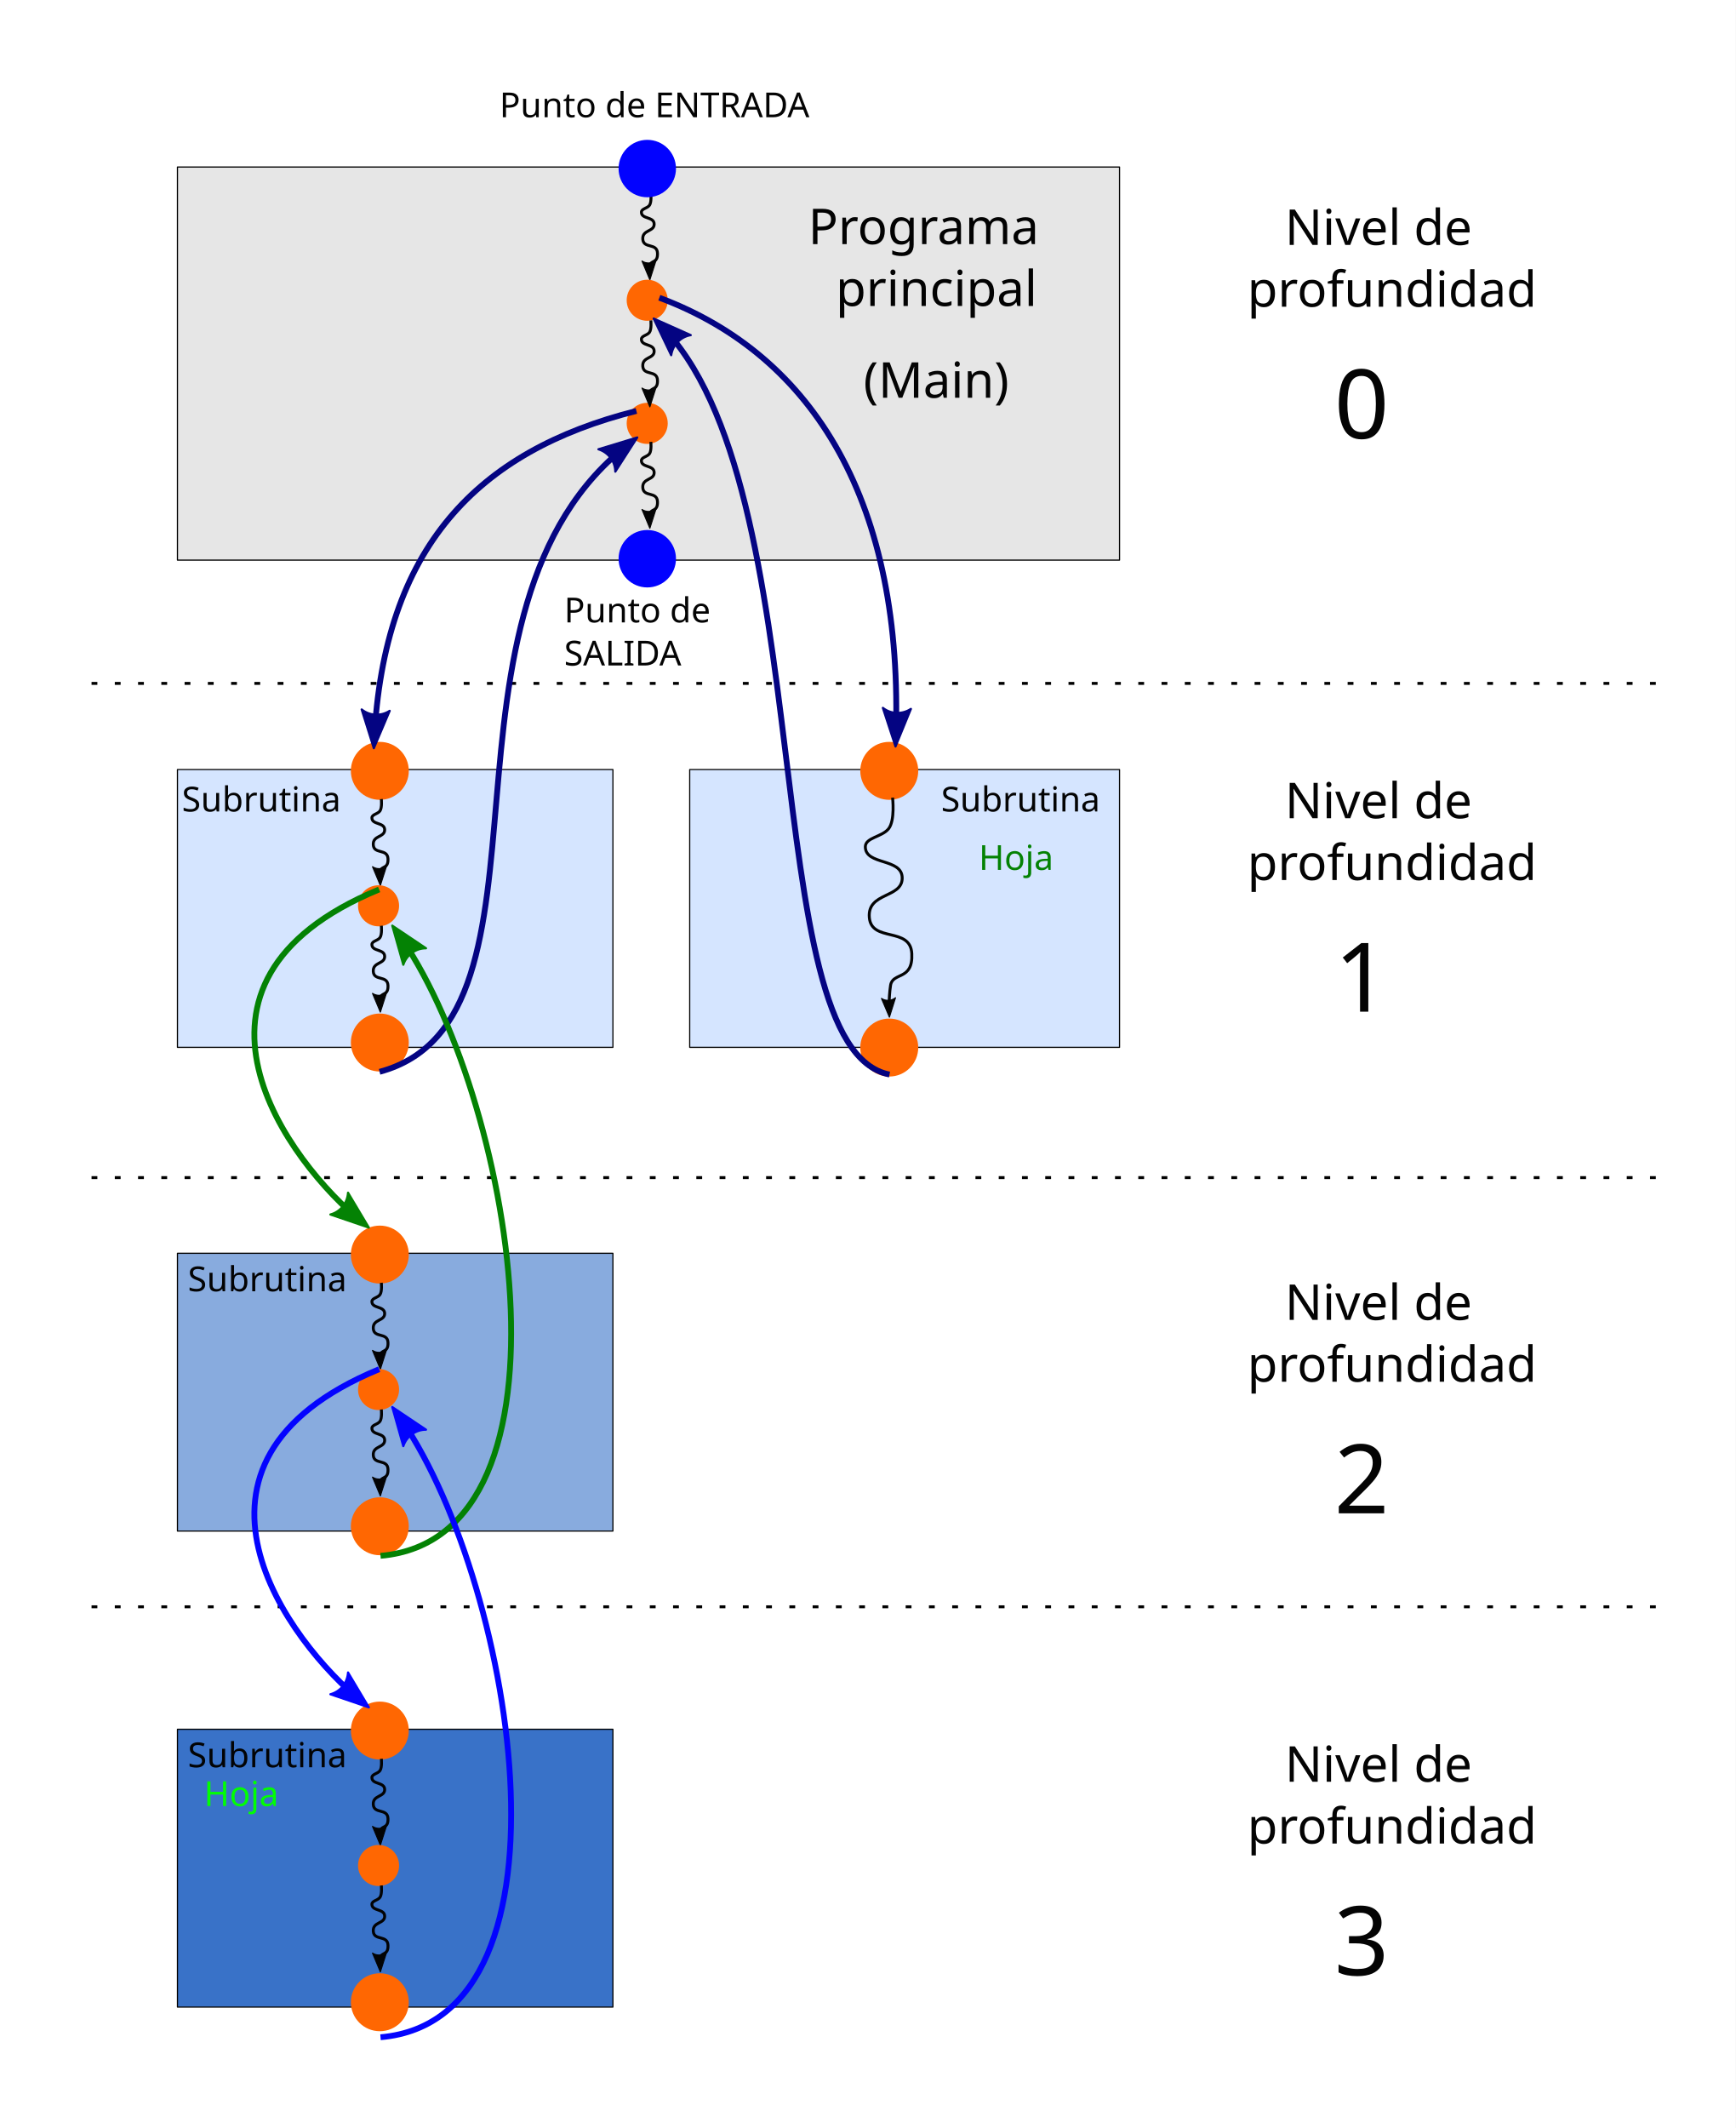
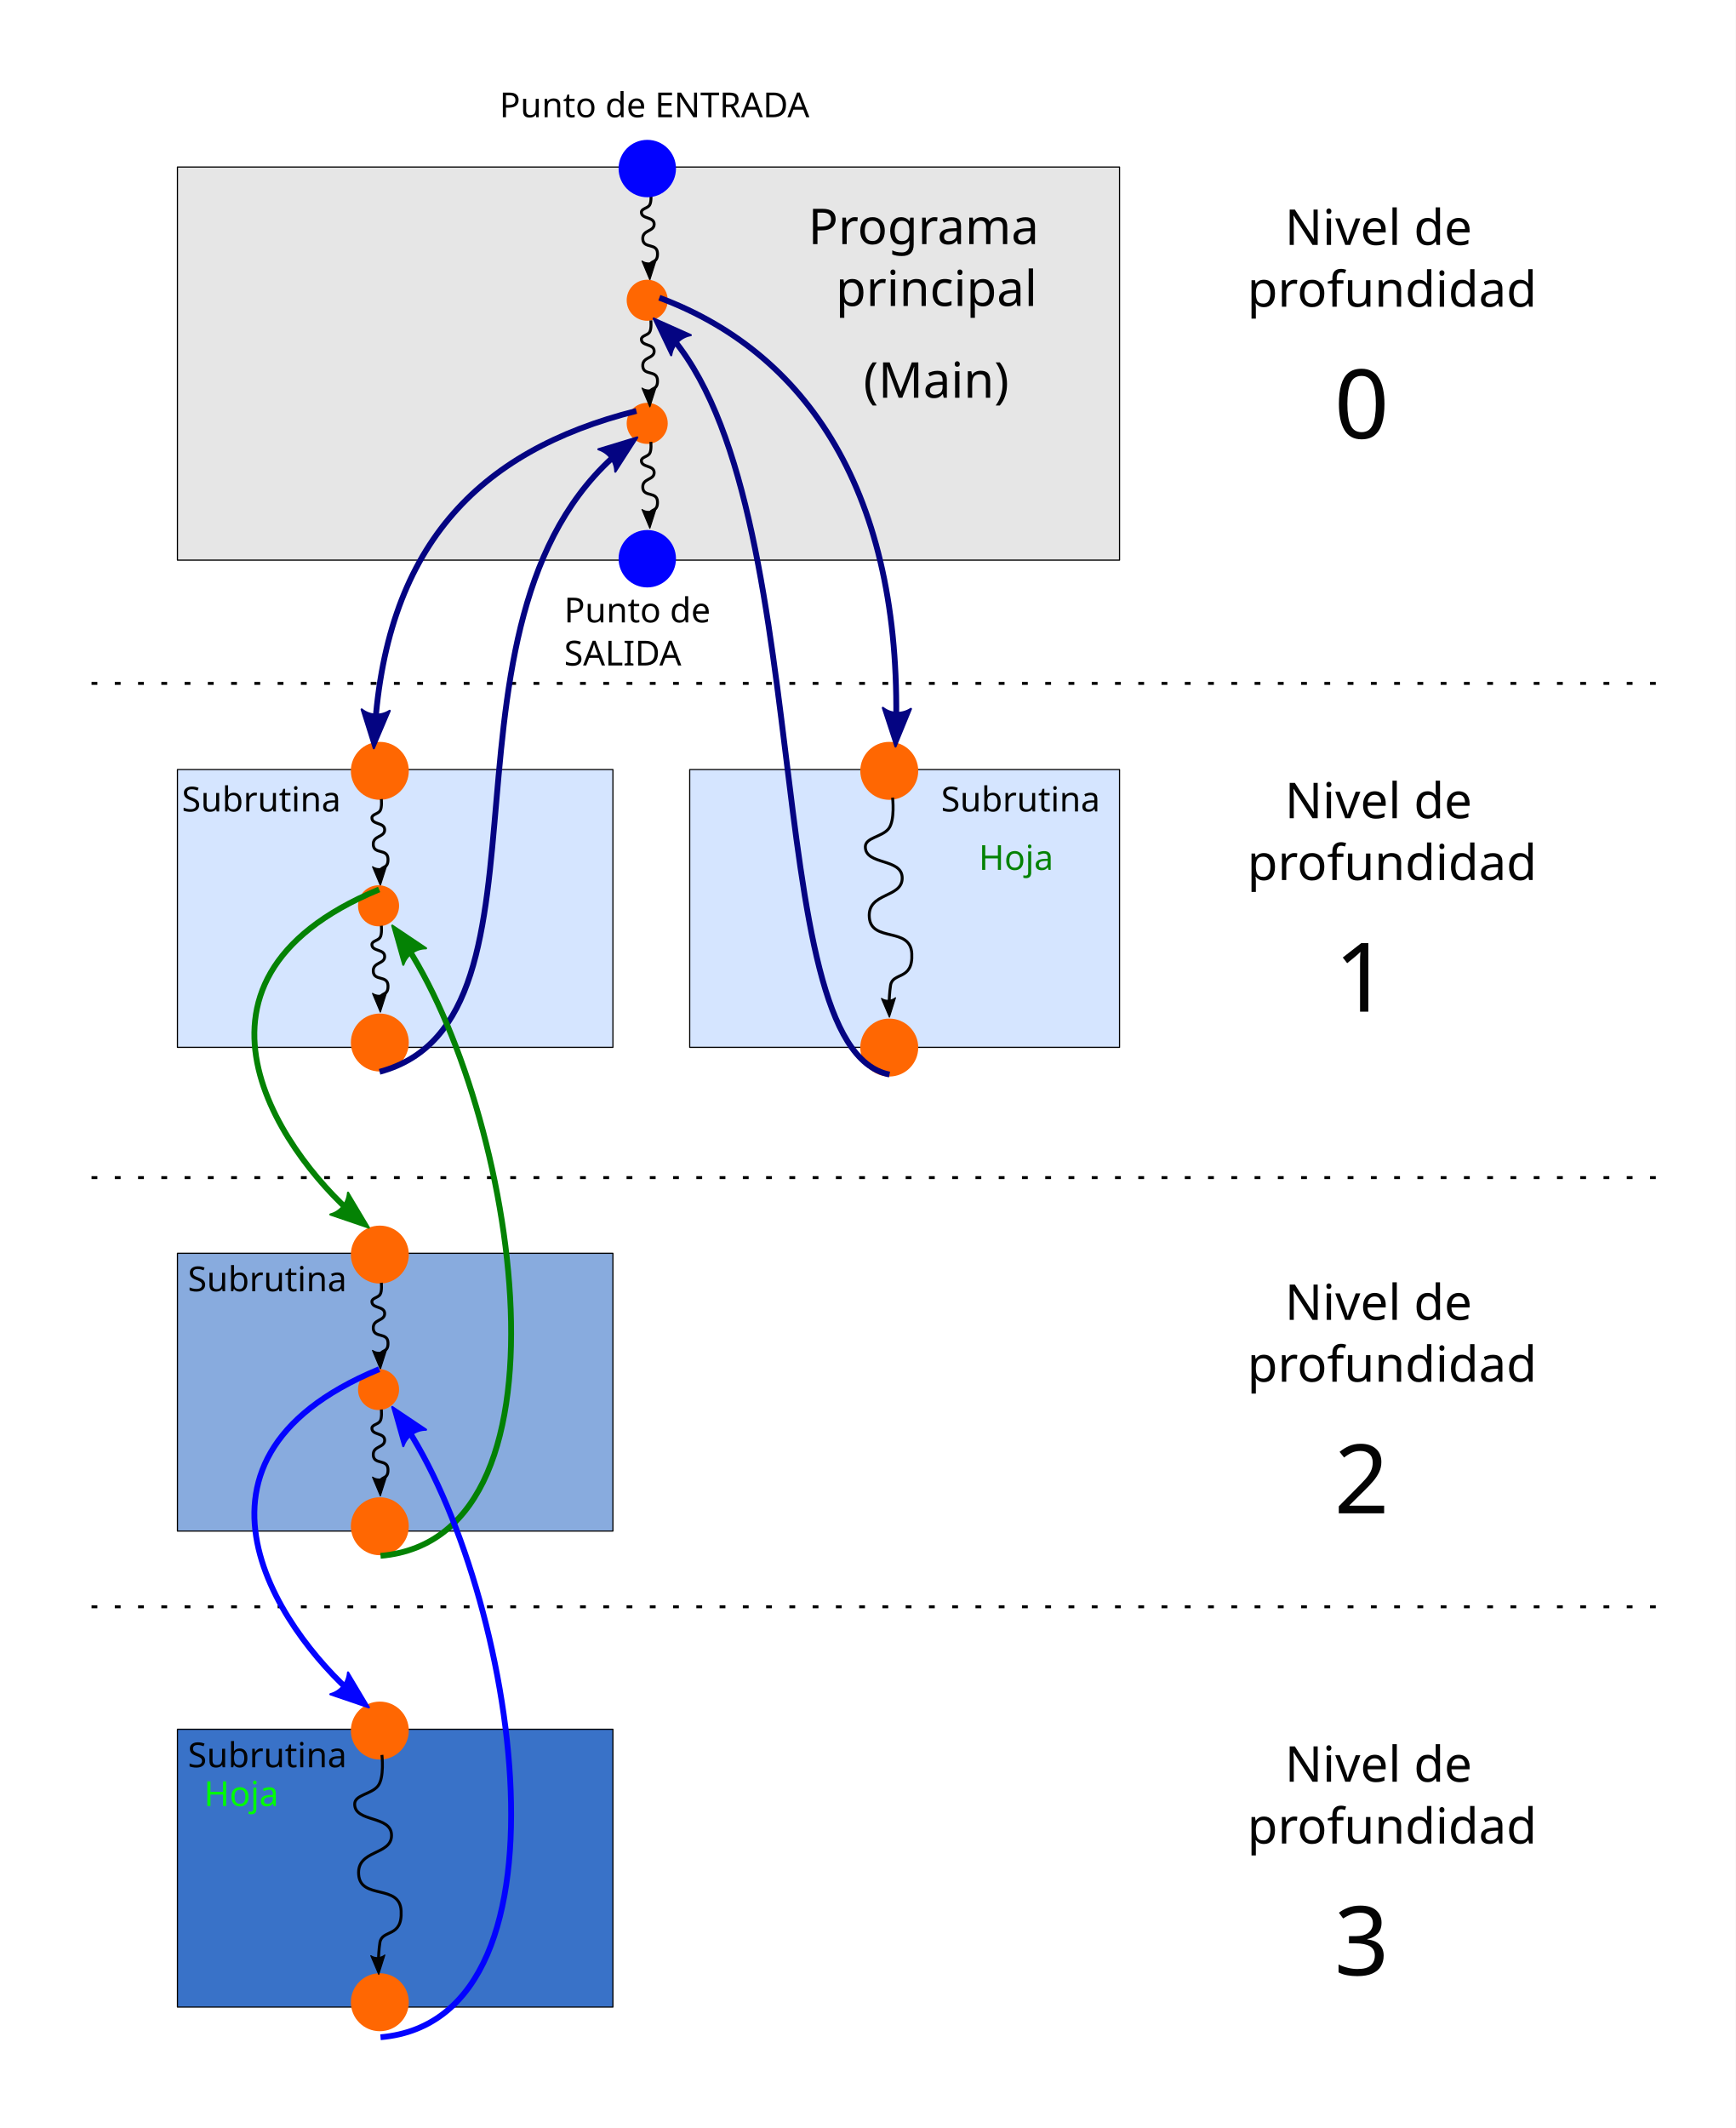
<svg xmlns="http://www.w3.org/2000/svg" width="449.212mm" height="550.593mm" viewBox="0 0 449.212 550.593" version="1.1" id="svg8">
  <defs id="defs2">
    <marker style="overflow:visible" id="marker1144" refX="0" refY="0" orient="auto">
      <path transform="scale(-0.6)" d="M 8.719,4.034 -2.207,0.016 8.719,-4.002 c -1.745,2.372 -1.735,5.617 -6e-7,8.035 z" style="fill:#000000;fill-opacity:1;fill-rule:evenodd;stroke:#000000;stroke-width:0.625;stroke-linejoin:round;stroke-opacity:1" id="path1142" />
    </marker>
    <marker style="overflow:visible" id="marker978" refX="0" refY="0" orient="auto">
      <path transform="scale(-0.6)" d="M 8.719,4.034 -2.207,0.016 8.719,-4.002 c -1.745,2.372 -1.735,5.617 -6e-7,8.035 z" style="fill:#000000;fill-opacity:1;fill-rule:evenodd;stroke:#000000;stroke-width:0.625;stroke-linejoin:round;stroke-opacity:1" id="path976" />
    </marker>
    <marker style="overflow:visible" id="marker978-1" refX="0" refY="0" orient="auto">
      <path transform="scale(-0.6)" d="M 8.719,4.034 -2.207,0.016 8.719,-4.002 c -1.745,2.372 -1.735,5.617 -6e-7,8.035 z" style="fill:#000000;fill-opacity:1;fill-rule:evenodd;stroke:#000000;stroke-width:0.625;stroke-linejoin:round;stroke-opacity:1" id="path976-2" />
    </marker>
    <marker style="overflow:visible" id="marker978-1-5" refX="0" refY="0" orient="auto">
      <path transform="scale(-0.6)" d="M 8.719,4.034 -2.207,0.016 8.719,-4.002 c -1.745,2.372 -1.735,5.617 -6e-7,8.035 z" style="fill:#000000;fill-opacity:1;fill-rule:evenodd;stroke:#000000;stroke-width:0.625;stroke-linejoin:round;stroke-opacity:1" id="path976-2-9" />
    </marker>
    <marker style="overflow:visible" id="marker978-6" refX="0" refY="0" orient="auto">
      <path transform="scale(-0.6)" d="M 8.719,4.034 -2.207,0.016 8.719,-4.002 c -1.745,2.372 -1.735,5.617 -6e-7,8.035 z" style="fill:#000000;fill-opacity:1;fill-rule:evenodd;stroke:#000000;stroke-width:0.625;stroke-linejoin:round;stroke-opacity:1" id="path976-26" />
    </marker>
    <marker style="overflow:visible" id="marker1035" refX="0" refY="0" orient="auto">
      <path transform="scale(-0.6)" d="M 8.719,4.034 -2.207,0.016 8.719,-4.002 c -1.745,2.372 -1.735,5.617 -6e-7,8.035 z" style="fill:#000000;fill-opacity:1;fill-rule:evenodd;stroke:#000000;stroke-width:0.625;stroke-linejoin:round;stroke-opacity:1" id="path1033" />
    </marker>
    <marker style="overflow:visible" id="marker1035-0" refX="0" refY="0" orient="auto">
      <path transform="scale(-0.6)" d="M 8.719,4.034 -2.207,0.016 8.719,-4.002 c -1.745,2.372 -1.735,5.617 -6e-7,8.035 z" style="fill:#000000;fill-opacity:1;fill-rule:evenodd;stroke:#000000;stroke-width:0.625;stroke-linejoin:round;stroke-opacity:1" id="path1033-6" />
    </marker>
    <marker style="overflow:visible" id="marker978-6-9" refX="0" refY="0" orient="auto">
      <path transform="scale(-0.6)" d="M 8.719,4.034 -2.207,0.016 8.719,-4.002 c -1.745,2.372 -1.735,5.617 -6e-7,8.035 z" style="fill:#000000;fill-opacity:1;fill-rule:evenodd;stroke:#000000;stroke-width:0.625;stroke-linejoin:round;stroke-opacity:1" id="path976-26-2" />
    </marker>
    <marker style="overflow:visible" id="marker978-6-9-2" refX="0" refY="0" orient="auto">
      <path transform="scale(-0.6)" d="M 8.719,4.034 -2.207,0.016 8.719,-4.002 c -1.745,2.372 -1.735,5.617 -6e-7,8.035 z" style="fill:#000000;fill-opacity:1;fill-rule:evenodd;stroke:#000000;stroke-width:0.625;stroke-linejoin:round;stroke-opacity:1" id="path976-26-2-3" />
    </marker>
    <marker style="overflow:visible" id="marker1035-0-3" refX="0" refY="0" orient="auto">
      <path transform="scale(-0.6)" d="M 8.719,4.034 -2.207,0.016 8.719,-4.002 c -1.745,2.372 -1.735,5.617 -6e-7,8.035 z" style="fill:#000000;fill-opacity:1;fill-rule:evenodd;stroke:#000000;stroke-width:0.625;stroke-linejoin:round;stroke-opacity:1" id="path1033-6-1" />
    </marker>
    <marker style="overflow:visible" id="marker978-6-4" refX="0" refY="0" orient="auto">
      <path transform="scale(-0.6)" d="M 8.719,4.034 -2.207,0.016 8.719,-4.002 c -1.745,2.372 -1.735,5.617 -6e-7,8.035 z" style="fill:#000000;fill-opacity:1;fill-rule:evenodd;stroke:#000000;stroke-width:0.625;stroke-linejoin:round;stroke-opacity:1" id="path976-26-7" />
    </marker>
    <marker style="overflow:visible" id="marker978-6-9-6" refX="0" refY="0" orient="auto">
      <path transform="scale(-0.6)" d="M 8.719,4.034 -2.207,0.016 8.719,-4.002 c -1.745,2.372 -1.735,5.617 -6e-7,8.035 z" style="fill:#000000;fill-opacity:1;fill-rule:evenodd;stroke:#000000;stroke-width:0.625;stroke-linejoin:round;stroke-opacity:1" id="path976-26-2-1" />
    </marker>
    <marker style="overflow:visible" id="marker978-6-1" refX="0" refY="0" orient="auto">
      <path transform="scale(-0.6)" d="M 8.719,4.034 -2.207,0.016 8.719,-4.002 c -1.745,2.372 -1.735,5.617 -6e-7,8.035 z" style="fill:#008000;fill-opacity:1;fill-rule:evenodd;stroke:#008000;stroke-width:0.625;stroke-linejoin:round;stroke-opacity:1" id="path976-26-5" />
    </marker>
    <marker style="overflow:visible" id="marker978-6-1-4" refX="0" refY="0" orient="auto">
      <path transform="scale(-0.6)" d="M 8.719,4.034 -2.207,0.016 8.719,-4.002 c -1.745,2.372 -1.735,5.617 -6e-7,8.035 z" style="fill:#008000;fill-opacity:1;fill-rule:evenodd;stroke:#008000;stroke-width:0.625;stroke-linejoin:round;stroke-opacity:1" id="path976-26-5-7" />
    </marker>
    <marker style="overflow:visible" id="marker978-6-1-5" refX="0" refY="0" orient="auto">
      <path transform="scale(-0.6)" d="M 8.719,4.034 -2.207,0.016 8.719,-4.002 c -1.745,2.372 -1.735,5.617 -6e-7,8.035 z" style="fill:#000080;fill-opacity:1;fill-rule:evenodd;stroke:#000080;stroke-width:0.625;stroke-linejoin:round;stroke-opacity:1" id="path976-26-5-6" />
    </marker>
    <marker style="overflow:visible" id="marker978-6-1-5-3" refX="0" refY="0" orient="auto">
      <path transform="scale(-0.6)" d="M 8.719,4.034 -2.207,0.016 8.719,-4.002 c -1.745,2.372 -1.735,5.617 -6e-7,8.035 z" style="fill:#000080;fill-opacity:1;fill-rule:evenodd;stroke:#000080;stroke-width:0.625;stroke-linejoin:round;stroke-opacity:1" id="path976-26-5-6-7" />
    </marker>
    <marker style="overflow:visible" id="marker1035-9" refX="0" refY="0" orient="auto">
      <path transform="scale(-0.6)" d="M 8.719,4.034 -2.207,0.016 8.719,-4.002 c -1.745,2.372 -1.735,5.617 -6e-7,8.035 z" style="fill:#000000;fill-opacity:1;fill-rule:evenodd;stroke:#000000;stroke-width:0.625;stroke-linejoin:round;stroke-opacity:1" id="path1033-3" />
    </marker>
    <marker style="overflow:visible" id="marker1035-9-0" refX="0" refY="0" orient="auto">
      <path transform="scale(-0.6)" d="M 8.719,4.034 -2.207,0.016 8.719,-4.002 c -1.745,2.372 -1.735,5.617 -6e-7,8.035 z" style="fill:#000000;fill-opacity:1;fill-rule:evenodd;stroke:#000000;stroke-width:0.625;stroke-linejoin:round;stroke-opacity:1" id="path1033-3-6" />
    </marker>
    <marker style="overflow:visible" id="marker978-6-1-5-8" refX="0" refY="0" orient="auto">
      <path transform="scale(-0.6)" d="M 8.719,4.034 -2.207,0.016 8.719,-4.002 c -1.745,2.372 -1.735,5.617 -6e-7,8.035 z" style="fill:#000080;fill-opacity:1;fill-rule:evenodd;stroke:#000080;stroke-width:0.625;stroke-linejoin:round;stroke-opacity:1" id="path976-26-5-6-79" />
    </marker>
    <marker style="overflow:visible" id="marker1035-8" refX="0" refY="0" orient="auto">
      <path transform="scale(-0.6)" d="M 8.719,4.034 -2.207,0.016 8.719,-4.002 c -1.745,2.372 -1.735,5.617 -6e-7,8.035 z" style="fill:#000000;fill-opacity:1;fill-rule:evenodd;stroke:#000000;stroke-width:0.625;stroke-linejoin:round;stroke-opacity:1" id="path1033-9" />
    </marker>
    <marker style="overflow:visible" id="marker1035-8-6" refX="0" refY="0" orient="auto">
      <path transform="scale(-0.6)" d="M 8.719,4.034 -2.207,0.016 8.719,-4.002 c -1.745,2.372 -1.735,5.617 -6e-7,8.035 z" style="fill:#000000;fill-opacity:1;fill-rule:evenodd;stroke:#000000;stroke-width:0.625;stroke-linejoin:round;stroke-opacity:1" id="path1033-9-1" />
    </marker>
    <marker style="overflow:visible" id="marker978-6-1-5-31" refX="0" refY="0" orient="auto">
      <path transform="scale(-0.6)" d="M 8.719,4.034 -2.207,0.016 8.719,-4.002 c -1.745,2.372 -1.735,5.617 -6e-7,8.035 z" style="fill:#000080;fill-opacity:1;fill-rule:evenodd;stroke:#000080;stroke-width:0.625;stroke-linejoin:round;stroke-opacity:1" id="path976-26-5-6-9" />
    </marker>
    <marker style="overflow:visible" id="marker978-6-1-5-8-8" refX="0" refY="0" orient="auto">
      <path transform="scale(-0.6)" d="M 8.719,4.034 -2.207,0.016 8.719,-4.002 c -1.745,2.372 -1.735,5.617 -6e-7,8.035 z" style="fill:#000080;fill-opacity:1;fill-rule:evenodd;stroke:#000080;stroke-width:0.625;stroke-linejoin:round;stroke-opacity:1" id="path976-26-5-6-79-4" />
    </marker>
    <marker style="overflow:visible" id="marker1035-8-6-0" refX="0" refY="0" orient="auto">
      <path transform="scale(-0.6)" d="M 8.719,4.034 -2.207,0.016 8.719,-4.002 c -1.745,2.372 -1.735,5.617 -6e-7,8.035 z" style="fill:#000000;fill-opacity:1;fill-rule:evenodd;stroke:#000000;stroke-width:0.625;stroke-linejoin:round;stroke-opacity:1" id="path1033-9-1-3" />
    </marker>
    <marker style="overflow:visible" id="marker1035-8-61" refX="0" refY="0" orient="auto">
      <path transform="scale(-0.6)" d="M 8.719,4.034 -2.207,0.016 8.719,-4.002 c -1.745,2.372 -1.735,5.617 -6e-7,8.035 z" style="fill:#000000;fill-opacity:1;fill-rule:evenodd;stroke:#000000;stroke-width:0.625;stroke-linejoin:round;stroke-opacity:1" id="path1033-9-0" />
    </marker>
    <marker style="overflow:visible" id="marker978-6-1-47" refX="0" refY="0" orient="auto">
      <path transform="scale(-0.6)" d="M 8.719,4.034 -2.207,0.016 8.719,-4.002 c -1.745,2.372 -1.735,5.617 -6e-7,8.035 z" style="fill:#008000;fill-opacity:1;fill-rule:evenodd;stroke:#008000;stroke-width:0.625;stroke-linejoin:round;stroke-opacity:1" id="path976-26-5-65" />
    </marker>
    <marker style="overflow:visible" id="marker1035-8-6-0-3" refX="0" refY="0" orient="auto">
      <path transform="scale(-0.6)" d="M 8.719,4.034 -2.207,0.016 8.719,-4.002 c -1.745,2.372 -1.735,5.617 -6e-7,8.035 z" style="fill:#000000;fill-opacity:1;fill-rule:evenodd;stroke:#000000;stroke-width:0.625;stroke-linejoin:round;stroke-opacity:1" id="path1033-9-1-3-7" />
    </marker>
    <marker style="overflow:visible" id="marker1035-8-61-4" refX="0" refY="0" orient="auto">
      <path transform="scale(-0.6)" d="M 8.719,4.034 -2.207,0.016 8.719,-4.002 c -1.745,2.372 -1.735,5.617 -6e-7,8.035 z" style="fill:#000000;fill-opacity:1;fill-rule:evenodd;stroke:#000000;stroke-width:0.625;stroke-linejoin:round;stroke-opacity:1" id="path1033-9-0-5" />
    </marker>
    <marker style="overflow:visible" id="marker978-6-1-7" refX="0" refY="0" orient="auto">
      <path transform="scale(-0.6)" d="M 8.719,4.034 -2.207,0.016 8.719,-4.002 c -1.745,2.372 -1.735,5.617 -6e-7,8.035 z" style="fill:#0000ff;fill-opacity:1;fill-rule:evenodd;stroke:#0000ff;stroke-width:0.625;stroke-linejoin:round;stroke-opacity:1" id="path976-26-5-8" />
    </marker>
    <marker style="overflow:visible" id="marker978-6-1-47-8" refX="0" refY="0" orient="auto">
      <path transform="scale(-0.6)" d="M 8.719,4.034 -2.207,0.016 8.719,-4.002 c -1.745,2.372 -1.735,5.617 -6e-7,8.035 z" style="fill:#0000ff;fill-opacity:1;fill-rule:evenodd;stroke:#0000ff;stroke-width:0.625;stroke-linejoin:round;stroke-opacity:1" id="path976-26-5-65-4" />
+     </marker>
+     <marker style="overflow:visible" id="marker1035-0-36" refX="0" refY="0" orient="auto">
+       <path transform="scale(-0.6)" d="M 8.719,4.034 -2.207,0.016 8.719,-4.002 c -1.745,2.372 -1.735,5.617 -6e-7,8.035 z" style="fill:#000000;fill-opacity:1;fill-rule:evenodd;stroke:#000000;stroke-width:0.625;stroke-linejoin:round;stroke-opacity:1" id="path1033-6-7" />
    </marker>
  </defs>
  <g id="layer2" transform="translate(387.8067,23.5553)">
    <rect style="opacity:1;fill:#ffffff;fill-opacity:1;stroke:none;stroke-width:0.452;stroke-linecap:round;stroke-linejoin:round;stroke-miterlimit:4;stroke-dasharray:none;stroke-dashoffset:0;stroke-opacity:1" id="rect2168" width="449.212" height="550.593" x="-387.807" y="-23.555" />
    <path style="fill:none;stroke:#000000;stroke-width:0.753;stroke-linecap:butt;stroke-linejoin:miter;stroke-miterlimit:4;stroke-dasharray:1.505, 4.515;stroke-dashoffset:0;stroke-opacity:1" d="M -364.114,153.263 H 40.727" id="path20732" />
    <path style="fill:none;stroke:#000000;stroke-width:0.753;stroke-linecap:butt;stroke-linejoin:miter;stroke-miterlimit:4;stroke-dasharray:1.505, 4.515;stroke-dashoffset:0;stroke-opacity:1" d="M -364.114,281.135 H 40.727" id="path20732-4" />
    <path style="fill:none;stroke:#000000;stroke-width:0.753;stroke-linecap:butt;stroke-linejoin:miter;stroke-miterlimit:4;stroke-dasharray:1.505, 4.515;stroke-dashoffset:0;stroke-opacity:1" d="M -364.114,392.182 H 40.727" id="path20732-4-7" />
  </g>
  <g id="layer1" transform="translate(387.8067,23.5553)" style="opacity:0.99">
    <rect style="opacity:1;fill:#e6e6e6;fill-opacity:1;stroke:#000000;stroke-width:0.301;stroke-linecap:round;stroke-linejoin:round;stroke-miterlimit:4;stroke-dasharray:none;stroke-dashoffset:0;stroke-opacity:1" id="rect819-3-7" width="243.814" height="101.705" x="-341.879" y="19.662" />
    <text xml:space="preserve" style="font-style:normal;font-variant:normal;font-weight:normal;font-stretch:normal;font-size:12.793px;line-height:1.25;font-family:ubuntu;-inkscape-font-specification:ubuntu;text-align:center;letter-spacing:0px;word-spacing:0px;text-anchor:middle;fill:#000000;fill-opacity:1;stroke:none;stroke-width:0.151" x="-137.132" y="39.613" id="text817-5-93-3">
      <tspan x="-137.132" y="39.613" style="font-style:normal;font-variant:normal;font-weight:500;font-stretch:normal;font-family:ubuntu;-inkscape-font-specification:'ubuntu Medium';fill:#000000;stroke-width:0.151" id="tspan909-0-7">Programa</tspan>
      <tspan x="-137.132" y="55.604" style="font-style:normal;font-variant:normal;font-weight:500;font-stretch:normal;font-family:ubuntu;-inkscape-font-specification:'ubuntu Medium';fill:#000000;stroke-width:0.151" id="tspan1265">principal</tspan>
    </text>
    <text xml:space="preserve" style="font-style:normal;font-variant:normal;font-weight:normal;font-stretch:normal;font-size:4.233px;line-height:1.25;font-family:ubuntu;-inkscape-font-specification:ubuntu;text-align:center;letter-spacing:0px;word-spacing:0px;text-anchor:middle;fill:#000000;fill-opacity:1;stroke:none;stroke-width:0.265" x="-11.491" y="78.921" id="text8217">
      <tspan id="tspan8215" x="-11.491" y="82.869" style="stroke-width:0.265" />
    </text>
    <flowRoot xml:space="preserve" id="flowRoot9624" style="font-style:normal;font-variant:normal;font-weight:normal;font-stretch:normal;font-size:16px;line-height:1.25;font-family:ubuntu;-inkscape-font-specification:ubuntu;text-align:center;letter-spacing:0px;word-spacing:0px;text-anchor:middle;fill:#000000;fill-opacity:1;stroke:none" transform="matrix(0.2645833,0,0,0.2645833,-26.45833,38.45125)">
      <flowRegion id="flowRegion9626">
        <rect id="rect9628" width="368.571" height="88.571" x="-122.857" y="408.319" />
      </flowRegion>
      <flowPara id="flowPara9630" />
    </flowRoot>
    <text xml:space="preserve" style="font-style:normal;font-variant:normal;font-weight:normal;font-stretch:normal;font-size:12.793px;line-height:1.25;font-family:ubuntu;-inkscape-font-specification:ubuntu;text-align:center;letter-spacing:0px;word-spacing:0px;text-anchor:middle;opacity:0.99;fill:#000000;fill-opacity:1;stroke:none;stroke-width:0.151" x="-137.194" y="79.352" id="text817-5-93-3-36">
      <tspan x="-137.194" y="79.352" style="font-style:normal;font-variant:normal;font-weight:500;font-stretch:normal;font-family:ubuntu;-inkscape-font-specification:'ubuntu Medium';fill:#000000;stroke-width:0.151" id="tspan1265-53">(Main)</tspan>
    </text>
    <circle style="opacity:1;fill:#0000ff;fill-opacity:1;stroke:none;stroke-width:0.452;stroke-linecap:round;stroke-linejoin:round;stroke-miterlimit:4;stroke-dasharray:none;stroke-dashoffset:0;stroke-opacity:1" id="path962-3-1-5-5" cx="-220.288" cy="121.009" r="7.428" />
    <text xml:space="preserve" style="font-style:normal;font-variant:normal;font-weight:normal;font-stretch:normal;font-size:8.925px;line-height:1.25;font-family:ubuntu;-inkscape-font-specification:ubuntu;text-align:center;letter-spacing:0px;word-spacing:0px;text-anchor:middle;opacity:0.99;fill:#000000;fill-opacity:1;stroke:none;stroke-width:0.151" x="-241.804" y="137.48" id="text817-5-93-6-7-6-1">
      <tspan x="-241.804" y="137.48" style="font-style:normal;font-variant:normal;font-weight:500;font-stretch:normal;font-family:ubuntu;-inkscape-font-specification:'ubuntu Medium';text-align:start;text-anchor:start;fill:#000000;stroke-width:0.151" id="tspan1311-9-2">Punto de </tspan>
      <tspan x="-241.804" y="148.635" style="font-style:normal;font-variant:normal;font-weight:500;font-stretch:normal;font-family:ubuntu;-inkscape-font-specification:'ubuntu Medium';text-align:start;text-anchor:start;fill:#000000;stroke-width:0.151" id="tspan5492">SALIDA</tspan>
    </text>
    <path style="display:inline;fill:none;stroke:#000000;stroke-width:0.753;stroke-linecap:butt;stroke-linejoin:miter;stroke-miterlimit:4;stroke-dasharray:none;stroke-opacity:1;marker-end:url(#marker1035)" d="m -219.368,26.486 c 0,0 0.236,2.243 -0.352,3.072 -0.588,0.829 -2.088,0.868 -2.088,1.795 0,1.855 3.302,1.083 3.302,3.095 0,2.012 -3.129,1.383 -2.945,3.899 0.184,2.515 3.681,0.88 3.803,3.584 0.123,2.704 -1.717,1.796 -1.902,3.144 -0.185,1.349 -0.123,2.767 -0.123,2.767" id="path160" />
    <rect style="opacity:1;fill:#d5e5ff;fill-opacity:1;stroke:#000000;stroke-width:0.301;stroke-linecap:round;stroke-linejoin:round;stroke-miterlimit:4;stroke-dasharray:none;stroke-dashoffset:0;stroke-opacity:1" id="rect819-3-7-8" width="112.7" height="71.877" x="-341.879" y="175.557" />
    <text xml:space="preserve" style="font-style:normal;font-variant:normal;font-weight:normal;font-stretch:normal;font-size:12.793px;line-height:1.25;font-family:ubuntu;-inkscape-font-specification:ubuntu;text-align:center;letter-spacing:0px;word-spacing:0px;text-anchor:middle;opacity:0.99;fill:#000000;fill-opacity:1;stroke:none;stroke-width:0.151" x="-19.225" y="39.814" id="text817-5-93-3-36-3">
      <tspan x="-17.739" y="39.814" style="font-style:normal;font-variant:normal;font-weight:500;font-stretch:normal;font-family:ubuntu;-inkscape-font-specification:'ubuntu Medium';fill:#000000;stroke-width:0.151" id="tspan1265-53-6">Nivel de </tspan>
      <tspan x="-19.225" y="55.806" style="font-style:normal;font-variant:normal;font-weight:500;font-stretch:normal;font-family:ubuntu;-inkscape-font-specification:'ubuntu Medium';fill:#000000;stroke-width:0.151" id="tspan2606">profundidad</tspan>
    </text>
    <text xml:space="preserve" style="font-style:normal;font-variant:normal;font-weight:normal;font-stretch:normal;font-size:24.866px;line-height:1.25;font-family:ubuntu;-inkscape-font-specification:ubuntu;text-align:center;letter-spacing:0px;word-spacing:0px;text-anchor:middle;opacity:0.99;fill:#000000;fill-opacity:1;stroke:none;stroke-width:0.151" x="-19.235" y="89.866" id="text817-5-93-3-36-3-5">
      <tspan x="-19.235" y="89.866" style="font-style:normal;font-variant:normal;font-weight:500;font-stretch:normal;font-family:ubuntu;-inkscape-font-specification:'ubuntu Medium';fill:#000000;stroke-width:0.151" id="tspan2606-2">0</tspan>
    </text>
    <rect style="opacity:1;fill:#d5e5ff;fill-opacity:1;stroke:#000000;stroke-width:0.301;stroke-linecap:round;stroke-linejoin:round;stroke-miterlimit:4;stroke-dasharray:none;stroke-dashoffset:0;stroke-opacity:1" id="rect819-3-7-8-9" width="111.243" height="71.877" x="-209.309" y="175.557" />
    <circle style="opacity:1;fill:#ff6600;fill-opacity:1;stroke:none;stroke-width:0.452;stroke-linecap:round;stroke-linejoin:round;stroke-miterlimit:4;stroke-dasharray:none;stroke-dashoffset:0;stroke-opacity:1" id="path962-3-1-5-5-6" cx="-157.663" cy="175.893" r="7.498" />
    <text xml:space="preserve" style="font-style:normal;font-variant:normal;font-weight:normal;font-stretch:normal;font-size:8.925px;line-height:1.25;font-family:ubuntu;-inkscape-font-specification:ubuntu;text-align:center;letter-spacing:0px;word-spacing:0px;text-anchor:middle;opacity:0.99;fill:#000000;fill-opacity:1;stroke:none;stroke-width:0.151" x="-258.526" y="6.783" id="text817-5-93-6-7-6-1-1">
      <tspan x="-258.526" y="6.783" style="font-style:normal;font-variant:normal;font-weight:500;font-stretch:normal;font-family:ubuntu;-inkscape-font-specification:'ubuntu Medium';text-align:start;text-anchor:start;fill:#000000;stroke-width:0.151" id="tspan1311-9-2-2">Punto de ENTRADA</tspan>
    </text>
    <circle style="opacity:1;fill:#ff6600;fill-opacity:1;stroke:none;stroke-width:0.452;stroke-linecap:round;stroke-linejoin:round;stroke-miterlimit:4;stroke-dasharray:none;stroke-dashoffset:0;stroke-opacity:1" id="path962-3-1-5-5-6-7" cx="-220.306" cy="54.134" r="5.313" />
    <circle style="opacity:1;fill:#ff6600;fill-opacity:1;stroke:none;stroke-width:0.452;stroke-linecap:round;stroke-linejoin:round;stroke-miterlimit:4;stroke-dasharray:none;stroke-dashoffset:0;stroke-opacity:1" id="path962-3-1-5-5-6-7-0" cx="-220.306" cy="85.986" r="5.313" />
    <path style="display:inline;opacity:0.99;fill:none;stroke:#000000;stroke-width:0.753;stroke-linecap:butt;stroke-linejoin:miter;stroke-miterlimit:4;stroke-dasharray:none;stroke-opacity:1;marker-end:url(#marker1035-9)" d="m -219.368,59.353 c 0,0 0.236,2.243 -0.352,3.072 -0.588,0.829 -2.088,0.868 -2.088,1.795 0,1.855 3.302,1.083 3.302,3.095 0,2.012 -3.129,1.383 -2.945,3.899 0.184,2.515 3.681,0.88 3.803,3.584 0.123,2.704 -1.717,1.796 -1.902,3.144 -0.185,1.349 -0.123,2.767 -0.123,2.767" id="path160-6" />
    <path style="display:inline;opacity:0.99;fill:none;stroke:#000000;stroke-width:0.753;stroke-linecap:butt;stroke-linejoin:miter;stroke-miterlimit:4;stroke-dasharray:none;stroke-opacity:1;marker-end:url(#marker1035-9-0)" d="m -219.368,90.772 c 0,0 0.236,2.243 -0.352,3.072 -0.588,0.829 -2.088,0.868 -2.088,1.795 0,1.855 3.302,1.083 3.302,3.095 0,2.012 -3.129,1.383 -2.945,3.899 0.184,2.515 3.681,0.88 3.803,3.584 0.123,2.704 -1.717,1.796 -1.902,3.144 -0.185,1.349 -0.123,2.767 -0.123,2.767" id="path160-6-2" />
    <circle style="opacity:1;fill:#0000ff;fill-opacity:1;stroke:none;stroke-width:0.452;stroke-linecap:round;stroke-linejoin:round;stroke-miterlimit:4;stroke-dasharray:none;stroke-dashoffset:0;stroke-opacity:1" id="path962-3-1-5-5-61" cx="-220.288" cy="20.056" r="7.428" />
    <path style="opacity:0.99;fill:none;stroke:#000080;stroke-width:1.505;stroke-linecap:butt;stroke-linejoin:miter;stroke-miterlimit:4;stroke-dasharray:none;stroke-opacity:1;marker-end:url(#marker978-6-1-5)" d="m -217.169,53.475 c 40.23,15.006 63.376,53.492 61.181,114.122" id="path2445-5-9" />
    <path style="display:inline;opacity:0.99;fill:none;stroke:#000000;stroke-width:0.753;stroke-linecap:butt;stroke-linejoin:miter;stroke-miterlimit:4;stroke-dasharray:none;stroke-opacity:1;marker-end:url(#marker1035-0)" d="m -156.803,182.83 c 0,0 0.682,5.858 -1.019,8.025 -1.7,2.166 -6.033,2.267 -6.033,4.69 0,4.846 9.543,2.829 9.543,8.086 0,5.257 -9.041,3.614 -8.51,10.185 0.532,6.571 10.637,2.3 10.992,9.364 0.355,7.064 -4.961,4.691 -5.496,8.214 -0.534,3.523 -0.355,7.228 -0.355,7.228" id="path160-2" />
    <circle style="opacity:1;fill:#ff6600;fill-opacity:1;stroke:none;stroke-width:0.452;stroke-linecap:round;stroke-linejoin:round;stroke-miterlimit:4;stroke-dasharray:none;stroke-dashoffset:0;stroke-opacity:1" id="path962-3-1-5-5-6-0" cx="-157.663" cy="247.487" r="7.498" />
    <path style="opacity:0.99;fill:none;stroke:#000080;stroke-width:1.505;stroke-linecap:butt;stroke-linejoin:miter;stroke-miterlimit:4;stroke-dasharray:none;stroke-opacity:1;marker-end:url(#marker978-6-1-5-8)" d="m -157.595,254.46 c -34.97,-6.765 -17.231,-152.899 -59.602,-194.215" id="path2445-5-9-2" />
    <text xml:space="preserve" style="font-style:normal;font-variant:normal;font-weight:normal;font-stretch:normal;font-size:8.925px;line-height:1.25;font-family:ubuntu;-inkscape-font-specification:ubuntu;text-align:center;letter-spacing:0px;word-spacing:0px;text-anchor:middle;opacity:0.99;fill:#000000;fill-opacity:1;stroke:none;stroke-width:0.151" x="-144.246" y="186.409" id="text817-5-93-6-7-6-1-2">
      <tspan x="-144.246" y="186.409" style="font-style:normal;font-variant:normal;font-weight:500;font-stretch:normal;font-family:ubuntu;-inkscape-font-specification:'ubuntu Medium';text-align:start;text-anchor:start;fill:#000000;stroke-width:0.151" id="tspan5492-5">Subrutina</tspan>
    </text>
    <text xml:space="preserve" style="font-style:normal;font-variant:normal;font-weight:normal;font-stretch:normal;font-size:8.925px;line-height:1.25;font-family:ubuntu;-inkscape-font-specification:ubuntu;text-align:center;letter-spacing:0px;word-spacing:0px;text-anchor:middle;opacity:0.99;fill:#000000;fill-opacity:1;stroke:none;stroke-width:0.151" x="-340.74" y="186.409" id="text817-5-93-6-7-6-1-2-9">
      <tspan x="-340.74" y="186.409" style="font-style:normal;font-variant:normal;font-weight:500;font-stretch:normal;font-family:ubuntu;-inkscape-font-specification:'ubuntu Medium';text-align:start;text-anchor:start;fill:#000000;stroke-width:0.151" id="tspan5492-5-2">Subrutina</tspan>
    </text>
    <circle style="opacity:1;fill:#ff6600;fill-opacity:1;stroke:none;stroke-width:0.452;stroke-linecap:round;stroke-linejoin:round;stroke-miterlimit:4;stroke-dasharray:none;stroke-dashoffset:0;stroke-opacity:1" id="path962-3-1-5-5-6-2" cx="-289.505" cy="175.893" r="7.498" />
    <path style="display:inline;opacity:0.99;fill:none;stroke:#000000;stroke-width:0.753;stroke-linecap:butt;stroke-linejoin:miter;stroke-miterlimit:4;stroke-dasharray:none;stroke-opacity:1;marker-end:url(#marker1035-8)" d="m -289.115,183.192 c 0,0 0.236,2.243 -0.352,3.072 -0.588,0.829 -2.088,0.868 -2.088,1.795 0,1.855 3.302,1.083 3.302,3.095 0,2.012 -3.129,1.383 -2.945,3.899 0.184,2.515 3.681,0.88 3.803,3.584 0.123,2.704 -1.717,1.796 -1.902,3.144 -0.185,1.349 -0.123,2.767 -0.123,2.767" id="path160-7" />
    <circle style="opacity:1;fill:#ff6600;fill-opacity:1;stroke:none;stroke-width:0.452;stroke-linecap:round;stroke-linejoin:round;stroke-miterlimit:4;stroke-dasharray:none;stroke-dashoffset:0;stroke-opacity:1" id="path962-3-1-5-5-6-7-3" cx="-289.835" cy="210.808" r="5.313" />
    <path style="display:inline;opacity:0.99;fill:none;stroke:#000000;stroke-width:0.753;stroke-linecap:butt;stroke-linejoin:miter;stroke-miterlimit:4;stroke-dasharray:none;stroke-opacity:1;marker-end:url(#marker1035-8-6)" d="m -289.115,215.97 c 0,0 0.236,2.243 -0.352,3.072 -0.588,0.829 -2.088,0.868 -2.088,1.795 0,1.855 3.302,1.083 3.302,3.095 0,2.012 -3.129,1.383 -2.945,3.899 0.184,2.515 3.681,0.88 3.803,3.584 0.123,2.704 -1.717,1.796 -1.902,3.144 -0.185,1.349 -0.123,2.767 -0.123,2.767" id="path160-7-2" />
    <circle style="opacity:1;fill:#ff6600;fill-opacity:1;stroke:none;stroke-width:0.452;stroke-linecap:round;stroke-linejoin:round;stroke-miterlimit:4;stroke-dasharray:none;stroke-dashoffset:0;stroke-opacity:1" id="path962-3-1-5-5-6-2-9" cx="-289.505" cy="246.184" r="7.498" />
    <path style="opacity:0.99;fill:none;stroke:#000080;stroke-width:1.505;stroke-linecap:butt;stroke-linejoin:miter;stroke-miterlimit:4;stroke-dasharray:none;stroke-opacity:1;marker-end:url(#marker978-6-1-5-31)" d="m -223.1,82.769 c -41.26,10.37 -65.437,35.465 -67.877,85.278" id="path2445-5-9-47" />
    <path style="opacity:0.99;fill:none;stroke:#000080;stroke-width:1.505;stroke-linecap:butt;stroke-linejoin:miter;stroke-miterlimit:4;stroke-dasharray:none;stroke-opacity:1;marker-end:url(#marker978-6-1-5-8-8)" d="m -289.568,253.76 c 50.405,-13.535 8.593,-120.18 65.109,-162.915" id="path2445-5-9-2-5" />
    <rect style="opacity:1;fill:#87aade;fill-opacity:1;stroke:#000000;stroke-width:0.301;stroke-linecap:round;stroke-linejoin:round;stroke-miterlimit:4;stroke-dasharray:none;stroke-dashoffset:0;stroke-opacity:1" id="rect819-3-7-8-6" width="112.7" height="71.877" x="-341.879" y="300.718" />
    <text xml:space="preserve" style="font-style:normal;font-variant:normal;font-weight:normal;font-stretch:normal;font-size:8.925px;line-height:1.25;font-family:ubuntu;-inkscape-font-specification:ubuntu;text-align:center;letter-spacing:0px;word-spacing:0px;text-anchor:middle;opacity:0.99;fill:#000000;fill-opacity:1;stroke:none;stroke-width:0.151" x="-339.195" y="310.54" id="text817-5-93-6-7-6-1-2-9-3">
      <tspan x="-339.195" y="310.54" style="font-style:normal;font-variant:normal;font-weight:500;font-stretch:normal;font-family:ubuntu;-inkscape-font-specification:'ubuntu Medium';text-align:start;text-anchor:start;fill:#000000;stroke-width:0.151" id="tspan5492-5-2-2">Subrutina</tspan>
    </text>
    <circle style="opacity:1;fill:#ff6600;fill-opacity:1;stroke:none;stroke-width:0.452;stroke-linecap:round;stroke-linejoin:round;stroke-miterlimit:4;stroke-dasharray:none;stroke-dashoffset:0;stroke-opacity:1" id="path962-3-1-5-5-6-2-0" cx="-289.505" cy="301.053" r="7.498" />
    <path style="display:inline;opacity:0.99;fill:none;stroke:#000000;stroke-width:0.753;stroke-linecap:butt;stroke-linejoin:miter;stroke-miterlimit:4;stroke-dasharray:none;stroke-opacity:1;marker-end:url(#marker1035-8-61)" d="m -289.115,308.352 c 0,0 0.236,2.243 -0.352,3.072 -0.588,0.829 -2.088,0.868 -2.088,1.795 0,1.855 3.302,1.083 3.302,3.095 0,2.012 -3.129,1.383 -2.945,3.899 0.184,2.515 3.681,0.88 3.803,3.584 0.123,2.704 -1.717,1.796 -1.902,3.144 -0.185,1.349 -0.123,2.767 -0.123,2.767" id="path160-7-6" />
    <circle style="opacity:1;fill:#ff6600;fill-opacity:1;stroke:none;stroke-width:0.452;stroke-linecap:round;stroke-linejoin:round;stroke-miterlimit:4;stroke-dasharray:none;stroke-dashoffset:0;stroke-opacity:1" id="path962-3-1-5-5-6-7-3-1" cx="-289.835" cy="335.968" r="5.313" />
    <path style="display:inline;opacity:0.99;fill:none;stroke:#000000;stroke-width:0.753;stroke-linecap:butt;stroke-linejoin:miter;stroke-miterlimit:4;stroke-dasharray:none;stroke-opacity:1;marker-end:url(#marker1035-8-6-0)" d="m -289.115,341.131 c 0,0 0.236,2.243 -0.352,3.072 -0.588,0.829 -2.088,0.868 -2.088,1.795 0,1.855 3.302,1.083 3.302,3.095 0,2.012 -3.129,1.383 -2.945,3.899 0.184,2.515 3.681,0.88 3.803,3.584 0.123,2.704 -1.717,1.796 -1.902,3.144 -0.185,1.349 -0.123,2.767 -0.123,2.767" id="path160-7-2-5" />
    <circle style="opacity:1;fill:#ff6600;fill-opacity:1;stroke:none;stroke-width:0.452;stroke-linecap:round;stroke-linejoin:round;stroke-miterlimit:4;stroke-dasharray:none;stroke-dashoffset:0;stroke-opacity:1" id="path962-3-1-5-5-6-2-9-5" cx="-289.505" cy="371.345" r="7.498" />
    <path style="opacity:0.99;fill:none;stroke:#008000;stroke-width:1.505;stroke-linecap:butt;stroke-linejoin:miter;stroke-miterlimit:4;stroke-dasharray:none;stroke-opacity:1;marker-end:url(#marker978-6-1)" d="m -289.683,206.577 c -58.577,24.206 -23.267,70.83 -4.224,86.251" id="path2445-5" />
    <path style="opacity:0.99;fill:none;stroke:#008000;stroke-width:1.505;stroke-linecap:butt;stroke-linejoin:miter;stroke-miterlimit:4;stroke-dasharray:none;stroke-opacity:1;marker-end:url(#marker978-6-1-47)" d="m -289.326,378.997 c 53.941,-4.633 34.083,-120.277 4.224,-161.451" id="path2445-5-69" />
    <rect style="opacity:1;fill:#3771c8;fill-opacity:1;stroke:#000000;stroke-width:0.301;stroke-linecap:round;stroke-linejoin:round;stroke-miterlimit:4;stroke-dasharray:none;stroke-dashoffset:0;stroke-opacity:1" id="rect819-3-7-8-6-2" width="112.7" height="71.877" x="-341.879" y="423.871" />
    <text xml:space="preserve" style="font-style:normal;font-variant:normal;font-weight:normal;font-stretch:normal;font-size:8.925px;line-height:1.25;font-family:ubuntu;-inkscape-font-specification:ubuntu;text-align:center;letter-spacing:0px;word-spacing:0px;text-anchor:middle;opacity:0.99;fill:#000000;fill-opacity:1;stroke:none;stroke-width:0.151" x="-339.195" y="433.693" id="text817-5-93-6-7-6-1-2-9-3-5">
      <tspan x="-339.195" y="433.693" style="font-style:normal;font-variant:normal;font-weight:500;font-stretch:normal;font-family:ubuntu;-inkscape-font-specification:'ubuntu Medium';text-align:start;text-anchor:start;fill:#000000;stroke-width:0.151" id="tspan5492-5-2-2-4">Subrutina</tspan>
    </text>
    <circle style="opacity:1;fill:#ff6600;fill-opacity:1;stroke:none;stroke-width:0.452;stroke-linecap:round;stroke-linejoin:round;stroke-miterlimit:4;stroke-dasharray:none;stroke-dashoffset:0;stroke-opacity:1" id="path962-3-1-5-5-6-2-0-7" cx="-289.505" cy="424.207" r="7.498" />
-     <path style="display:inline;opacity:0.99;fill:none;stroke:#000000;stroke-width:0.753;stroke-linecap:butt;stroke-linejoin:miter;stroke-miterlimit:4;stroke-dasharray:none;stroke-opacity:1;marker-end:url(#marker1035-8-61-4)" d="m -289.115,431.505 c 0,0 0.236,2.243 -0.352,3.072 -0.588,0.829 -2.088,0.868 -2.088,1.795 0,1.855 3.302,1.083 3.302,3.095 0,2.012 -3.129,1.383 -2.945,3.899 0.184,2.515 3.681,0.88 3.803,3.584 0.123,2.704 -1.717,1.796 -1.902,3.144 -0.185,1.349 -0.123,2.767 -0.123,2.767" id="path160-7-6-4" />
-     <circle style="opacity:1;fill:#ff6600;fill-opacity:1;stroke:none;stroke-width:0.452;stroke-linecap:round;stroke-linejoin:round;stroke-miterlimit:4;stroke-dasharray:none;stroke-dashoffset:0;stroke-opacity:1" id="path962-3-1-5-5-6-7-3-1-4" cx="-289.835" cy="459.122" r="5.313" />
-     <path style="display:inline;opacity:0.99;fill:none;stroke:#000000;stroke-width:0.753;stroke-linecap:butt;stroke-linejoin:miter;stroke-miterlimit:4;stroke-dasharray:none;stroke-opacity:1;marker-end:url(#marker1035-8-6-0-3)" d="m -289.115,464.284 c 0,0 0.236,2.243 -0.352,3.072 -0.588,0.829 -2.088,0.868 -2.088,1.795 0,1.855 3.302,1.083 3.302,3.095 0,2.012 -3.129,1.383 -2.945,3.899 0.184,2.515 3.681,0.88 3.803,3.584 0.123,2.704 -1.717,1.796 -1.902,3.144 -0.185,1.349 -0.123,2.767 -0.123,2.767" id="path160-7-2-5-3" />
    <circle style="opacity:1;fill:#ff6600;fill-opacity:1;stroke:none;stroke-width:0.452;stroke-linecap:round;stroke-linejoin:round;stroke-miterlimit:4;stroke-dasharray:none;stroke-dashoffset:0;stroke-opacity:1" id="path962-3-1-5-5-6-2-9-5-0" cx="-289.505" cy="494.498" r="7.498" />
    <path style="opacity:0.99;fill:none;stroke:#0000ff;stroke-width:1.505;stroke-linecap:butt;stroke-linejoin:miter;stroke-miterlimit:4;stroke-dasharray:none;stroke-opacity:1;marker-end:url(#marker978-6-1-7)" d="m -289.683,330.708 c -58.577,24.206 -23.267,70.83 -4.224,86.251" id="path2445-5-68" />
    <path style="opacity:0.99;fill:none;stroke:#0000ff;stroke-width:1.505;stroke-linecap:butt;stroke-linejoin:miter;stroke-miterlimit:4;stroke-dasharray:none;stroke-opacity:1;marker-end:url(#marker978-6-1-47-8)" d="m -289.326,503.556 c 53.941,-4.633 34.083,-120.277 4.224,-161.451" id="path2445-5-69-3" />
    <text xml:space="preserve" style="font-style:normal;font-variant:normal;font-weight:normal;font-stretch:normal;font-size:12.793px;line-height:1.25;font-family:ubuntu;-inkscape-font-specification:ubuntu;text-align:center;letter-spacing:0px;word-spacing:0px;text-anchor:middle;opacity:0.99;fill:#000000;fill-opacity:1;stroke:none;stroke-width:0.151" x="-19.225" y="188.153" id="text817-5-93-3-36-3-1">
      <tspan x="-17.739" y="188.153" style="font-style:normal;font-variant:normal;font-weight:500;font-stretch:normal;font-family:ubuntu;-inkscape-font-specification:'ubuntu Medium';fill:#000000;stroke-width:0.151" id="tspan1265-53-6-4">Nivel de </tspan>
      <tspan x="-19.225" y="204.144" style="font-style:normal;font-variant:normal;font-weight:500;font-stretch:normal;font-family:ubuntu;-inkscape-font-specification:'ubuntu Medium';fill:#000000;stroke-width:0.151" id="tspan2606-9">profundidad</tspan>
    </text>
    <text xml:space="preserve" style="font-style:normal;font-variant:normal;font-weight:normal;font-stretch:normal;font-size:24.866px;line-height:1.25;font-family:ubuntu;-inkscape-font-specification:ubuntu;text-align:center;letter-spacing:0px;word-spacing:0px;text-anchor:middle;opacity:0.99;fill:#000000;fill-opacity:1;stroke:none;stroke-width:0.151" x="-19.235" y="238.204" id="text817-5-93-3-36-3-5-2">
      <tspan x="-19.235" y="238.204" style="font-style:normal;font-variant:normal;font-weight:500;font-stretch:normal;font-family:ubuntu;-inkscape-font-specification:'ubuntu Medium';fill:#000000;stroke-width:0.151" id="tspan2606-2-0">1</tspan>
    </text>
    <text xml:space="preserve" style="font-style:normal;font-variant:normal;font-weight:normal;font-stretch:normal;font-size:12.793px;line-height:1.25;font-family:ubuntu;-inkscape-font-specification:ubuntu;text-align:center;letter-spacing:0px;word-spacing:0px;text-anchor:middle;opacity:0.99;fill:#000000;fill-opacity:1;stroke:none;stroke-width:0.151" x="-19.225" y="317.949" id="text817-5-93-3-36-3-1-6">
      <tspan x="-17.739" y="317.949" style="font-style:normal;font-variant:normal;font-weight:500;font-stretch:normal;font-family:ubuntu;-inkscape-font-specification:'ubuntu Medium';fill:#000000;stroke-width:0.151" id="tspan1265-53-6-4-8">Nivel de </tspan>
      <tspan x="-19.225" y="333.94" style="font-style:normal;font-variant:normal;font-weight:500;font-stretch:normal;font-family:ubuntu;-inkscape-font-specification:'ubuntu Medium';fill:#000000;stroke-width:0.151" id="tspan2606-9-9">profundidad</tspan>
    </text>
    <text xml:space="preserve" style="font-style:normal;font-variant:normal;font-weight:normal;font-stretch:normal;font-size:24.866px;line-height:1.25;font-family:ubuntu;-inkscape-font-specification:ubuntu;text-align:center;letter-spacing:0px;word-spacing:0px;text-anchor:middle;opacity:0.99;fill:#000000;fill-opacity:1;stroke:none;stroke-width:0.151" x="-19.235" y="368" id="text817-5-93-3-36-3-5-2-2">
      <tspan x="-19.235" y="368" style="font-style:normal;font-variant:normal;font-weight:500;font-stretch:normal;font-family:ubuntu;-inkscape-font-specification:'ubuntu Medium';fill:#000000;stroke-width:0.151" id="tspan2606-2-0-6">2</tspan>
    </text>
    <text xml:space="preserve" style="font-style:normal;font-variant:normal;font-weight:normal;font-stretch:normal;font-size:12.793px;line-height:1.25;font-family:ubuntu;-inkscape-font-specification:ubuntu;text-align:center;letter-spacing:0px;word-spacing:0px;text-anchor:middle;opacity:0.99;fill:#000000;fill-opacity:1;stroke:none;stroke-width:0.151" x="-19.225" y="437.444" id="text817-5-93-3-36-3-1-6-6">
      <tspan x="-17.739" y="437.444" style="font-style:normal;font-variant:normal;font-weight:500;font-stretch:normal;font-family:ubuntu;-inkscape-font-specification:'ubuntu Medium';fill:#000000;stroke-width:0.151" id="tspan1265-53-6-4-8-4">Nivel de </tspan>
      <tspan x="-19.225" y="453.435" style="font-style:normal;font-variant:normal;font-weight:500;font-stretch:normal;font-family:ubuntu;-inkscape-font-specification:'ubuntu Medium';fill:#000000;stroke-width:0.151" id="tspan2606-9-9-9">profundidad</tspan>
    </text>
    <text xml:space="preserve" style="font-style:normal;font-variant:normal;font-weight:normal;font-stretch:normal;font-size:24.866px;line-height:1.25;font-family:ubuntu;-inkscape-font-specification:ubuntu;text-align:center;letter-spacing:0px;word-spacing:0px;text-anchor:middle;opacity:0.99;fill:#000000;fill-opacity:1;stroke:none;stroke-width:0.151" x="-19.235" y="487.495" id="text817-5-93-3-36-3-5-2-2-5">
      <tspan x="-19.235" y="487.495" style="font-style:normal;font-variant:normal;font-weight:500;font-stretch:normal;font-family:ubuntu;-inkscape-font-specification:'ubuntu Medium';fill:#000000;stroke-width:0.151" id="tspan2606-2-0-6-0">3</tspan>
    </text>
    <text xml:space="preserve" style="font-style:normal;font-variant:normal;font-weight:normal;font-stretch:normal;font-size:8.925px;line-height:1.25;font-family:ubuntu;-inkscape-font-specification:ubuntu;text-align:center;letter-spacing:0px;word-spacing:0px;text-anchor:middle;opacity:0.99;fill:#008000;fill-opacity:1;stroke:none;stroke-width:0.151" x="-134.489" y="201.519" id="text817-5-93-6-7-6-1-2-5">
      <tspan x="-134.489" y="201.519" style="font-style:normal;font-variant:normal;font-weight:500;font-stretch:normal;font-family:ubuntu;-inkscape-font-specification:'ubuntu Medium';text-align:start;text-anchor:start;fill:#008000;stroke-width:0.151" id="tspan5492-5-6">Hoja</tspan>
    </text>
    <text xml:space="preserve" style="font-style:normal;font-variant:normal;font-weight:normal;font-stretch:normal;font-size:8.925px;line-height:1.25;font-family:ubuntu;-inkscape-font-specification:ubuntu;text-align:center;letter-spacing:0px;word-spacing:0px;text-anchor:middle;opacity:0.99;fill:#00ff00;fill-opacity:1;stroke:none;stroke-width:0.151;" x="-335.015" y="443.734" id="text817-5-93-6-7-6-1-2-5-2">
      <tspan x="-335.015" y="443.734" style="font-style:normal;font-variant:normal;font-weight:500;font-stretch:normal;font-family:ubuntu;-inkscape-font-specification:'ubuntu Medium';text-align:start;text-anchor:start;fill:#00ff00;stroke-width:0.151;" id="tspan5492-5-6-9">Hoja</tspan>
    </text>
+     <path style="display:inline;opacity:0.99;fill:none;stroke:#000000;stroke-width:0.753;stroke-linecap:butt;stroke-linejoin:miter;stroke-miterlimit:4;stroke-dasharray:none;stroke-opacity:1;marker-end:url(#marker1035-0-36)" d="m -288.965,430.512 c 0,0 0.682,5.858 -1.019,8.025 -1.7,2.166 -6.033,2.267 -6.033,4.69 0,4.846 9.543,2.829 9.543,8.086 0,5.257 -9.041,3.614 -8.51,10.185 0.532,6.571 10.637,2.3 10.992,9.364 0.355,7.064 -4.961,4.691 -5.496,8.214 -0.534,3.523 -0.355,7.228 -0.355,7.228" id="path160-2-5" />
  </g>
</svg>
